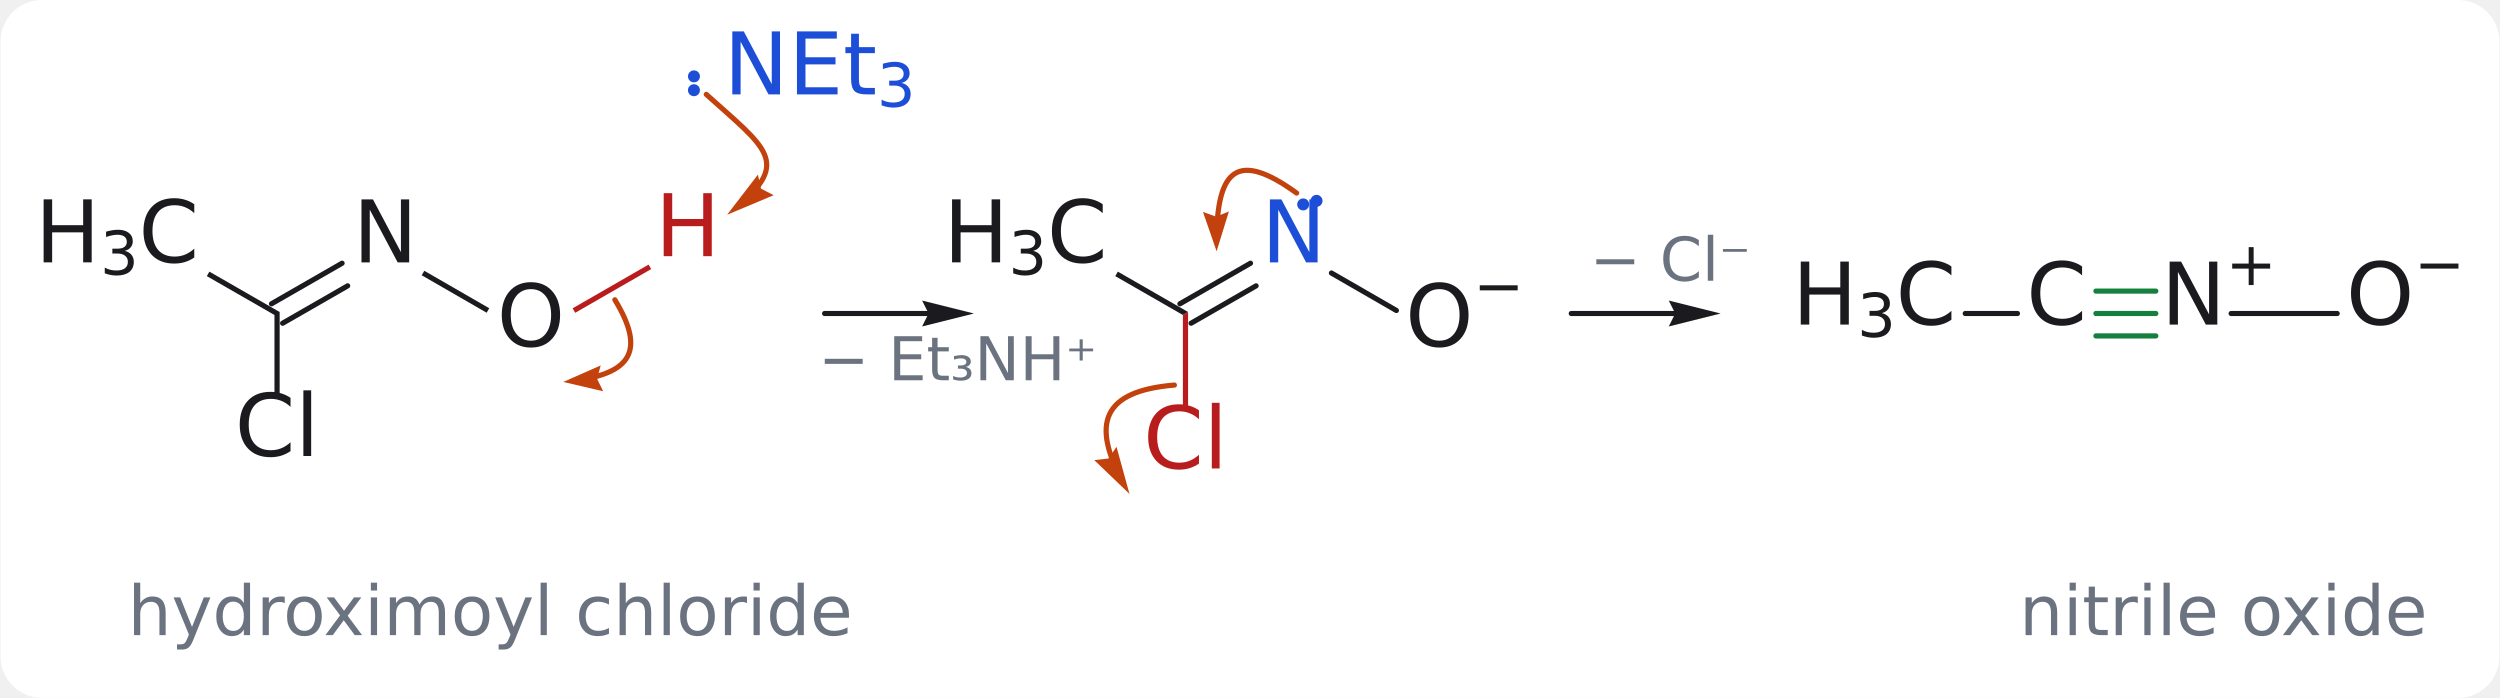
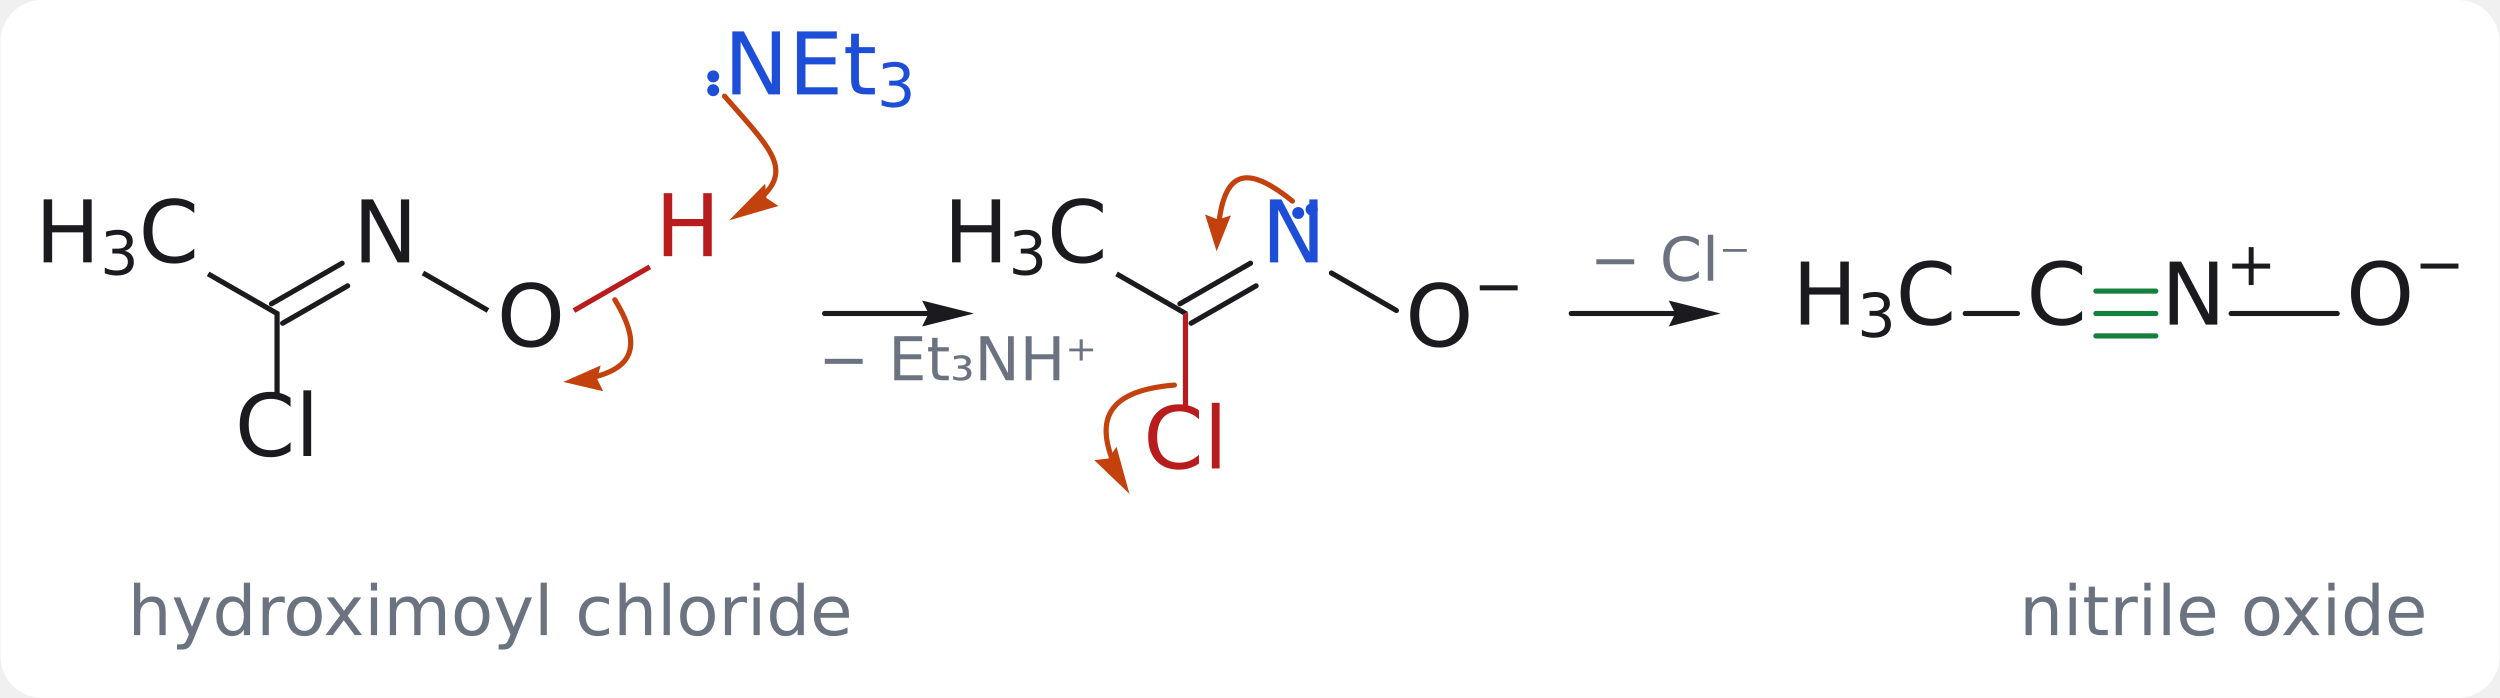
<svg xmlns="http://www.w3.org/2000/svg" viewBox="-93.311 -105.809 843.363 235.542" width="523" height="146">
  <style>.c-ink.fill{fill:#1b1b1f}.c-ink.stroke{stroke:#1b1b1f}.c-arrow.fill{fill:#c2410c}.c-arrow.stroke{stroke:#c2410c}.c-nu.fill{fill:#1d4ed8}.c-nu.stroke{stroke:#1d4ed8}.c-el.fill{fill:#b91c1c}.c-el.stroke{stroke:#b91c1c}.c-good.fill{fill:#15803d}.c-good.stroke{stroke:#15803d}.c-muted.fill{fill:#6b7280}.c-muted.stroke{stroke:#6b7280}.card{fill:#ffffff}@media (prefers-color-scheme: dark){.c-ink.fill{fill:#e6e6ea}.c-ink.stroke{stroke:#e6e6ea}.c-arrow.fill{fill:#ff9f5a}.c-arrow.stroke{stroke:#ff9f5a}.c-nu.fill{fill:#8ab4ff}.c-nu.stroke{stroke:#8ab4ff}.c-el.fill{fill:#ff8a8a}.c-el.stroke{stroke:#ff8a8a}.c-good.fill{fill:#6ee7a0}.c-good.stroke{stroke:#6ee7a0}.c-muted.fill{fill:#9ca3af}.c-muted.stroke{stroke:#9ca3af}.card{fill:#1e1e1e}}</style>
  <rect class="card" x="-93.311" y="-105.809" width="843.363" height="235.542" rx="14" />
  <line class="c-ink stroke" x1="-1.884" y1="-3.277" x2="21.943" y2="-16.971" stroke-width="1.75" stroke-linecap="round" />
  <line class="c-ink stroke" x1="1.884" y1="3.277" x2="23.827" y2="-9.334" stroke-width="1.75" stroke-linecap="round" />
  <line class="c-ink stroke" x1="304.716" y1="-3.277" x2="328.543" y2="-16.971" stroke-width="1.75" stroke-linecap="round" />
  <line class="c-ink stroke" x1="308.484" y1="3.277" x2="330.427" y2="-9.334" stroke-width="1.75" stroke-linecap="round" />
  <line class="c-ink stroke" x1="355.853" y1="-13.666" x2="377.772" y2="-1.02" stroke-width="1.75" stroke-linecap="round" />
  <path class="c-good stroke" d="M613.869 -7.56 L634.087 -7.56 " fill="none" stroke-width="1.75" stroke-linecap="round" stroke-linejoin="round" />
  <path class="c-good stroke" d="M613.869 0 L634.087 0 " fill="none" stroke-width="1.75" stroke-linecap="round" stroke-linejoin="round" />
  <path class="c-good stroke" d="M613.869 7.56 L634.087 7.56 " fill="none" stroke-width="1.75" stroke-linecap="round" stroke-linejoin="round" />
  <line class="c-ink stroke" x1="659.513" y1="0" x2="695.292" y2="0" stroke-width="1.75" stroke-linecap="round" />
  <line class="c-ink stroke" x1="587.388" y1="0" x2="569.769" y2="0" stroke-width="1.75" stroke-linecap="round" />
  <path class="c-ink fill stroke" d="M48.816 -12.908 L70.735 -0.262 L71.61 -1.778 L49.69 -14.423 Z M0.875 -0.506 L-22.835 -14.133 L-23.707 -12.616 L-0.875 0.506 Z M-0.875 0.506 L-0.875 28.66 L0.875 28.66 L0.875 -0.506 Z M307.475 -0.506 L283.765 -14.133 L282.893 -12.616 L305.725 0.506 Z " stroke-width="0" stroke-linecap="round" stroke-linejoin="round" />
  <path class="c-el fill stroke" d="M100.624 -0.239 L126.266 -14.994 L125.394 -16.511 L99.751 -1.756 Z M305.725 0.506 L305.725 32.86 L307.475 32.86 L307.475 -0.506 Z " stroke-width="0" stroke-linecap="round" stroke-linejoin="round" />
-   <text class="c-ink fill" xml:space="preserve" x="25.631" y="-37.442" font-family="DejaVu Sans" font-size="29.167" font-weight="normal" font-style="normal" text-decoration="none" dominant-baseline="text-before-edge">N</text>
-   <text class="c-ink fill" xml:space="preserve" x="74.201" y="-9.106" font-family="DejaVu Sans" font-size="29.167" font-weight="normal" font-style="normal" text-decoration="none" dominant-baseline="text-before-edge">O</text>
-   <text class="c-ink fill" xml:space="preserve" x="-81.644" y="-37.456" font-family="DejaVu Sans" font-size="29.167" font-weight="normal" font-style="normal" text-decoration="none" dominant-baseline="text-before-edge">H</text>
-   <text class="c-ink fill" xml:space="preserve" x="-59.712" y="-27.248" font-family="DejaVu Sans" font-size="20.417" font-weight="normal" font-style="normal" text-decoration="none" dominant-baseline="text-before-edge">3</text>
-   <text class="c-ink fill" xml:space="preserve" x="-46.723" y="-37.456" font-family="DejaVu Sans" font-size="29.167" font-weight="normal" font-style="normal" text-decoration="none" dominant-baseline="text-before-edge">C</text>
-   <text class="c-ink fill" xml:space="preserve" x="-14.234" y="27.9" font-family="DejaVu Sans" font-size="29.167" font-weight="normal" font-style="normal" text-decoration="none" dominant-baseline="text-before-edge">Cl</text>
-   <text class="c-el fill" xml:space="preserve" x="127.634" y="-39.542" font-family="DejaVu Sans" font-size="29.167" font-weight="normal" font-style="normal" text-decoration="none" dominant-baseline="text-before-edge">H</text>
-   <text class="c-nu fill" xml:space="preserve" x="150.791" y="-94.142" font-family="DejaVu Sans" font-size="29.167" font-weight="normal" font-style="normal" text-decoration="none" dominant-baseline="text-before-edge">NEt</text>
-   <text class="c-nu fill" xml:space="preserve" x="202.474" y="-83.934" font-family="DejaVu Sans" font-size="20.417" font-weight="normal" font-style="normal" text-decoration="none" dominant-baseline="text-before-edge">3</text>
-   <path class="c-nu fill stroke" d="M140.7 -78.867 C140.056 -78.867 139.533 -79.389 139.533 -80.033 C139.533 -80.678 140.056 -81.2 140.7 -81.2 C141.344 -81.2 141.867 -80.678 141.867 -80.033 C141.867 -79.389 141.344 -78.867 140.7 -78.867 Z " stroke-width="1.75" stroke-linecap="round" stroke-linejoin="round" />
-   <path class="c-nu fill stroke" d="M140.7 -74.2 C140.056 -74.2 139.533 -74.722 139.533 -75.367 C139.533 -76.011 140.056 -76.533 140.7 -76.533 C141.344 -76.533 141.867 -76.011 141.867 -75.367 C141.867 -74.722 141.344 -74.2 140.7 -74.2 Z " stroke-width="1.75" stroke-linecap="round" stroke-linejoin="round" />
-   <text class="c-nu fill" xml:space="preserve" x="332.231" y="-37.442" font-family="DejaVu Sans" font-size="29.167" font-weight="normal" font-style="normal" text-decoration="none" dominant-baseline="text-before-edge">N</text>
-   <path class="c-nu fill stroke" d="M347.448 -37.119 C347.615 -36.496 347.246 -35.857 346.623 -35.69 C346.001 -35.523 345.361 -35.892 345.195 -36.515 C345.028 -37.137 345.397 -37.777 346.019 -37.944 C346.642 -38.111 347.282 -37.741 347.448 -37.119 Z " stroke-width="1.75" stroke-linecap="round" stroke-linejoin="round" />
-   <path class="c-nu fill stroke" d="M351.956 -38.327 C352.123 -37.704 351.753 -37.065 351.131 -36.898 C350.509 -36.731 349.869 -37.1 349.702 -37.723 C349.535 -38.345 349.905 -38.985 350.527 -39.152 C351.149 -39.318 351.789 -38.949 351.956 -38.327 Z " stroke-width="1.75" stroke-linecap="round" stroke-linejoin="round" />
-   <text class="c-ink fill" xml:space="preserve" x="380.801" y="-9.106" font-family="DejaVu Sans" font-size="29.167" font-weight="normal" font-style="normal" text-decoration="none" dominant-baseline="text-before-edge">O</text>
-   <text class="c-ink fill" xml:space="preserve" x="403.759" y="-16.398" font-family="DejaVu Sans" font-size="20.417" font-weight="normal" font-style="normal" text-decoration="none" dominant-baseline="text-before-edge">−</text>
-   <text class="c-ink fill" xml:space="preserve" x="224.956" y="-37.456" font-family="DejaVu Sans" font-size="29.167" font-weight="normal" font-style="normal" text-decoration="none" dominant-baseline="text-before-edge">H</text>
-   <text class="c-ink fill" xml:space="preserve" x="246.888" y="-27.248" font-family="DejaVu Sans" font-size="20.417" font-weight="normal" font-style="normal" text-decoration="none" dominant-baseline="text-before-edge">3</text>
-   <text class="c-ink fill" xml:space="preserve" x="259.877" y="-37.456" font-family="DejaVu Sans" font-size="29.167" font-weight="normal" font-style="normal" text-decoration="none" dominant-baseline="text-before-edge">C</text>
-   <text class="c-el fill" xml:space="preserve" x="292.366" y="32.1" font-family="DejaVu Sans" font-size="29.167" font-weight="normal" font-style="normal" text-decoration="none" dominant-baseline="text-before-edge">Cl</text>
-   <text class="c-ink fill" xml:space="preserve" x="590.417" y="-16.456" font-family="DejaVu Sans" font-size="29.167" font-weight="normal" font-style="normal" text-decoration="none" dominant-baseline="text-before-edge">C</text>
-   <text class="c-ink fill" xml:space="preserve" x="635.891" y="-16.442" font-family="DejaVu Sans" font-size="29.167" font-weight="normal" font-style="normal" text-decoration="none" dominant-baseline="text-before-edge">N</text>
-   <text class="c-ink fill" xml:space="preserve" x="657.709" y="-23.734" font-family="DejaVu Sans" font-size="20.417" font-weight="normal" font-style="normal" text-decoration="none" dominant-baseline="text-before-edge">+</text>
-   <text class="c-ink fill" xml:space="preserve" x="698.321" y="-16.456" font-family="DejaVu Sans" font-size="29.167" font-weight="normal" font-style="normal" text-decoration="none" dominant-baseline="text-before-edge">O</text>
-   <text class="c-ink fill" xml:space="preserve" x="721.279" y="-23.748" font-family="DejaVu Sans" font-size="20.417" font-weight="normal" font-style="normal" text-decoration="none" dominant-baseline="text-before-edge">−</text>
-   <text class="c-ink fill" xml:space="preserve" x="511.396" y="-16.456" font-family="DejaVu Sans" font-size="29.167" font-weight="normal" font-style="normal" text-decoration="none" dominant-baseline="text-before-edge">H</text>
-   <text class="c-ink fill" xml:space="preserve" x="533.328" y="-6.248" font-family="DejaVu Sans" font-size="20.417" font-weight="normal" font-style="normal" text-decoration="none" dominant-baseline="text-before-edge">3</text>
-   <text class="c-ink fill" xml:space="preserve" x="546.317" y="-16.456" font-family="DejaVu Sans" font-size="29.167" font-weight="normal" font-style="normal" text-decoration="none" dominant-baseline="text-before-edge">C</text>
+   <text class="c-ink fill" xml:space="preserve" x="25.631" y="-37.442" font-family="DejaVu Sans, Noto Sans CJK KR, Noto Sans CJK JP, sans-serif" font-size="29.167" font-weight="normal" font-style="normal" text-decoration="none" dominant-baseline="text-before-edge">N</text>
+   <text class="c-ink fill" xml:space="preserve" x="74.201" y="-9.106" font-family="DejaVu Sans, Noto Sans CJK KR, Noto Sans CJK JP, sans-serif" font-size="29.167" font-weight="normal" font-style="normal" text-decoration="none" dominant-baseline="text-before-edge">O</text>
+   <text class="c-ink fill" xml:space="preserve" x="-81.644" y="-37.456" font-family="DejaVu Sans, Noto Sans CJK KR, Noto Sans CJK JP, sans-serif" font-size="29.167" font-weight="normal" font-style="normal" text-decoration="none" dominant-baseline="text-before-edge">H</text>
+   <text class="c-ink fill" xml:space="preserve" x="-59.712" y="-27.248" font-family="DejaVu Sans, Noto Sans CJK KR, Noto Sans CJK JP, sans-serif" font-size="20.417" font-weight="normal" font-style="normal" text-decoration="none" dominant-baseline="text-before-edge">3</text>
+   <text class="c-ink fill" xml:space="preserve" x="-46.723" y="-37.456" font-family="DejaVu Sans, Noto Sans CJK KR, Noto Sans CJK JP, sans-serif" font-size="29.167" font-weight="normal" font-style="normal" text-decoration="none" dominant-baseline="text-before-edge">C</text>
+   <text class="c-ink fill" xml:space="preserve" x="-14.234" y="27.9" font-family="DejaVu Sans, Noto Sans CJK KR, Noto Sans CJK JP, sans-serif" font-size="29.167" font-weight="normal" font-style="normal" text-decoration="none" dominant-baseline="text-before-edge">Cl</text>
+   <text class="c-el fill" xml:space="preserve" x="127.634" y="-39.542" font-family="DejaVu Sans, Noto Sans CJK KR, Noto Sans CJK JP, sans-serif" font-size="29.167" font-weight="normal" font-style="normal" text-decoration="none" dominant-baseline="text-before-edge">H</text>
+   <text class="c-nu fill" xml:space="preserve" x="150.791" y="-94.142" font-family="DejaVu Sans, Noto Sans CJK KR, Noto Sans CJK JP, sans-serif" font-size="29.167" font-weight="normal" font-style="normal" text-decoration="none" dominant-baseline="text-before-edge">NEt</text>
+   <text class="c-nu fill" xml:space="preserve" x="202.474" y="-83.934" font-family="DejaVu Sans, Noto Sans CJK KR, Noto Sans CJK JP, sans-serif" font-size="20.417" font-weight="normal" font-style="normal" text-decoration="none" dominant-baseline="text-before-edge">3</text>
+   <path class="c-nu fill stroke" d="M147.2 -78.867 C146.556 -78.867 146.033 -79.389 146.033 -80.033 C146.033 -80.678 146.556 -81.2 147.2 -81.2 C147.844 -81.2 148.367 -80.678 148.367 -80.033 C148.367 -79.389 147.844 -78.867 147.2 -78.867 Z " stroke-width="1.75" stroke-linecap="round" stroke-linejoin="round" />
+   <path class="c-nu fill stroke" d="M147.2 -74.2 C146.556 -74.2 146.033 -74.722 146.033 -75.367 C146.033 -76.011 146.556 -76.533 147.2 -76.533 C147.844 -76.533 148.367 -76.011 148.367 -75.367 C148.367 -74.722 147.844 -74.2 147.2 -74.2 Z " stroke-width="1.75" stroke-linecap="round" stroke-linejoin="round" />
+   <text class="c-nu fill" xml:space="preserve" x="332.231" y="-37.442" font-family="DejaVu Sans, Noto Sans CJK KR, Noto Sans CJK JP, sans-serif" font-size="29.167" font-weight="normal" font-style="normal" text-decoration="none" dominant-baseline="text-before-edge">N</text>
+   <path class="c-nu fill stroke" d="M345.766 -34.221 C345.933 -33.599 345.563 -32.959 344.941 -32.792 C344.319 -32.625 343.679 -32.995 343.512 -33.617 C343.345 -34.239 343.715 -34.879 344.337 -35.046 C344.959 -35.213 345.599 -34.843 345.766 -34.221 Z " stroke-width="1.75" stroke-linecap="round" stroke-linejoin="round" />
+   <path class="c-nu fill stroke" d="M350.274 -35.429 C350.44 -34.806 350.071 -34.167 349.449 -34 C348.826 -33.833 348.187 -34.203 348.02 -34.825 C347.853 -35.447 348.222 -36.087 348.845 -36.254 C349.467 -36.421 350.107 -36.051 350.274 -35.429 Z " stroke-width="1.75" stroke-linecap="round" stroke-linejoin="round" />
+   <text class="c-ink fill" xml:space="preserve" x="380.801" y="-9.106" font-family="DejaVu Sans, Noto Sans CJK KR, Noto Sans CJK JP, sans-serif" font-size="29.167" font-weight="normal" font-style="normal" text-decoration="none" dominant-baseline="text-before-edge">O</text>
+   <text class="c-ink fill" xml:space="preserve" x="403.759" y="-16.398" font-family="DejaVu Sans, Noto Sans CJK KR, Noto Sans CJK JP, sans-serif" font-size="20.417" font-weight="normal" font-style="normal" text-decoration="none" dominant-baseline="text-before-edge">−</text>
+   <text class="c-ink fill" xml:space="preserve" x="224.956" y="-37.456" font-family="DejaVu Sans, Noto Sans CJK KR, Noto Sans CJK JP, sans-serif" font-size="29.167" font-weight="normal" font-style="normal" text-decoration="none" dominant-baseline="text-before-edge">H</text>
+   <text class="c-ink fill" xml:space="preserve" x="246.888" y="-27.248" font-family="DejaVu Sans, Noto Sans CJK KR, Noto Sans CJK JP, sans-serif" font-size="20.417" font-weight="normal" font-style="normal" text-decoration="none" dominant-baseline="text-before-edge">3</text>
+   <text class="c-ink fill" xml:space="preserve" x="259.877" y="-37.456" font-family="DejaVu Sans, Noto Sans CJK KR, Noto Sans CJK JP, sans-serif" font-size="29.167" font-weight="normal" font-style="normal" text-decoration="none" dominant-baseline="text-before-edge">C</text>
+   <text class="c-el fill" xml:space="preserve" x="292.366" y="32.1" font-family="DejaVu Sans, Noto Sans CJK KR, Noto Sans CJK JP, sans-serif" font-size="29.167" font-weight="normal" font-style="normal" text-decoration="none" dominant-baseline="text-before-edge">Cl</text>
+   <text class="c-ink fill" xml:space="preserve" x="590.417" y="-16.456" font-family="DejaVu Sans, Noto Sans CJK KR, Noto Sans CJK JP, sans-serif" font-size="29.167" font-weight="normal" font-style="normal" text-decoration="none" dominant-baseline="text-before-edge">C</text>
+   <text class="c-ink fill" xml:space="preserve" x="635.891" y="-16.442" font-family="DejaVu Sans, Noto Sans CJK KR, Noto Sans CJK JP, sans-serif" font-size="29.167" font-weight="normal" font-style="normal" text-decoration="none" dominant-baseline="text-before-edge">N</text>
+   <text class="c-ink fill" xml:space="preserve" x="657.709" y="-23.734" font-family="DejaVu Sans, Noto Sans CJK KR, Noto Sans CJK JP, sans-serif" font-size="20.417" font-weight="normal" font-style="normal" text-decoration="none" dominant-baseline="text-before-edge">+</text>
+   <text class="c-ink fill" xml:space="preserve" x="698.321" y="-16.456" font-family="DejaVu Sans, Noto Sans CJK KR, Noto Sans CJK JP, sans-serif" font-size="29.167" font-weight="normal" font-style="normal" text-decoration="none" dominant-baseline="text-before-edge">O</text>
+   <text class="c-ink fill" xml:space="preserve" x="721.279" y="-23.748" font-family="DejaVu Sans, Noto Sans CJK KR, Noto Sans CJK JP, sans-serif" font-size="20.417" font-weight="normal" font-style="normal" text-decoration="none" dominant-baseline="text-before-edge">−</text>
+   <text class="c-ink fill" xml:space="preserve" x="511.396" y="-16.456" font-family="DejaVu Sans, Noto Sans CJK KR, Noto Sans CJK JP, sans-serif" font-size="29.167" font-weight="normal" font-style="normal" text-decoration="none" dominant-baseline="text-before-edge">H</text>
+   <text class="c-ink fill" xml:space="preserve" x="533.328" y="-6.248" font-family="DejaVu Sans, Noto Sans CJK KR, Noto Sans CJK JP, sans-serif" font-size="20.417" font-weight="normal" font-style="normal" text-decoration="none" dominant-baseline="text-before-edge">3</text>
+   <text class="c-ink fill" xml:space="preserve" x="546.317" y="-16.456" font-family="DejaVu Sans, Noto Sans CJK KR, Noto Sans CJK JP, sans-serif" font-size="29.167" font-weight="normal" font-style="normal" text-decoration="none" dominant-baseline="text-before-edge">C</text>
  <path class="c-ink stroke" d="M184.8 0 L230.825 0 " fill="none" stroke-width="1.75" stroke-linecap="round" stroke-linejoin="round" />
  <path class="c-ink fill stroke" d="M235.2 0 L217.7 -4.375 L219.887 0 L217.7 4.375 Z " stroke-width="0" stroke-linecap="round" stroke-linejoin="round" />
  <path class="c-ink stroke" d="M436.8 0 L482.825 0 " fill="none" stroke-width="1.75" stroke-linecap="round" stroke-linejoin="round" />
  <path class="c-ink fill stroke" d="M487.2 0 L469.7 -4.375 L471.887 0 L469.7 4.375 Z " stroke-width="0" stroke-linecap="round" stroke-linejoin="round" />
-   <path class="c-arrow stroke" d="M144.864 -73.95 C164.849 -55.95 173.477 -51.204 155.314 -36.071 " fill="none" stroke-width="1.75" stroke-linecap="round" stroke-linejoin="round" />
-   <path class="c-arrow fill stroke" d="M151.896 -33.34 L167.626 -39.933 L163.324 -42.142 L162.287 -46.866 Z " stroke-width="0" stroke-linecap="round" stroke-linejoin="round" />
+   <path class="c-arrow stroke" d="M151.021 -73.342 C168.973 -52.867 176.467 -46.85 156.296 -33.76 " fill="none" stroke-width="1.75" stroke-linecap="round" stroke-linejoin="round" />
+   <path class="c-arrow fill stroke" d="M152.579 -31.451 L169.218 -36.295 L165.175 -38.976 L164.73 -43.807 Z " stroke-width="0" stroke-linecap="round" stroke-linejoin="round" />
  <path class="c-arrow stroke" d="M114.01 -4.625 C124.555 12.684 119.198 20.014 100.947 22.595 " fill="none" stroke-width="1.75" stroke-linecap="round" stroke-linejoin="round" />
  <path class="c-arrow fill stroke" d="M96.6 23.1 L110.047 26.232 L108.008 22.029 L109.229 17.52 Z " stroke-width="0" stroke-linecap="round" stroke-linejoin="round" />
-   <path class="c-arrow stroke" d="M344.108 -40.653 C323.899 -55.273 317.386 -48.376 317.087 -25.376 " fill="none" stroke-width="1.75" stroke-linecap="round" stroke-linejoin="round" />
-   <path class="c-arrow fill stroke" d="M317.1 -21 L321.244 -34.434 L316.899 -32.689 L312.496 -34.283 Z " stroke-width="0" stroke-linecap="round" stroke-linejoin="round" />
+   <path class="c-arrow stroke" d="M342.688 -37.931 C324.924 -52.327 318.782 -46.267 317.33 -25.37 " fill="none" stroke-width="1.75" stroke-linecap="round" stroke-linejoin="round" />
+   <path class="c-arrow fill stroke" d="M317.1 -21 L321.933 -33.1 L317.503 -31.731 L313.189 -33.428 Z " stroke-width="0" stroke-linecap="round" stroke-linejoin="round" />
  <path class="c-arrow stroke" d="M302.85 24.15 C278.46 26.193 274.777 37.176 285.536 57.096 " fill="none" stroke-width="1.75" stroke-linecap="round" stroke-linejoin="round" />
  <path class="c-arrow fill stroke" d="M287.7 60.9 L283.322 45.001 L280.581 48.947 L275.805 49.478 Z " stroke-width="0" stroke-linecap="round" stroke-linejoin="round" />
-   <text class="c-muted fill" xml:space="preserve" x="182.7" y="8.4" font-family="DejaVu Sans" font-size="20.417" font-weight="normal" font-style="normal" text-decoration="none" dominant-baseline="text-before-edge">− Et₃NH⁺</text>
-   <text class="c-muted fill" xml:space="preserve" x="443.1" y="-25.2" font-family="DejaVu Sans" font-size="20.417" font-weight="normal" font-style="normal" text-decoration="none" dominant-baseline="text-before-edge">− Cl⁻</text>
-   <text class="c-muted fill" xml:space="preserve" x="-50.4" y="92.4" font-family="DejaVu Sans" font-size="23.333" font-weight="normal" font-style="normal" text-decoration="none" dominant-baseline="text-before-edge">hydroximoyl chloride</text>
-   <text class="c-muted fill" xml:space="preserve" x="588" y="92.4" font-family="DejaVu Sans" font-size="23.333" font-weight="normal" font-style="normal" text-decoration="none" dominant-baseline="text-before-edge">nitrile oxide</text>
+   <text class="c-muted fill" xml:space="preserve" x="182.7" y="8.4" font-family="DejaVu Sans, Noto Sans CJK KR, Noto Sans CJK JP, sans-serif" font-size="20.417" font-weight="normal" font-style="normal" text-decoration="none" dominant-baseline="text-before-edge">− Et₃NH⁺</text>
+   <text class="c-muted fill" xml:space="preserve" x="443.1" y="-25.2" font-family="DejaVu Sans, Noto Sans CJK KR, Noto Sans CJK JP, sans-serif" font-size="20.417" font-weight="normal" font-style="normal" text-decoration="none" dominant-baseline="text-before-edge">− Cl⁻</text>
+   <text class="c-muted fill" xml:space="preserve" x="-50.4" y="92.4" font-family="DejaVu Sans, Noto Sans CJK KR, Noto Sans CJK JP, sans-serif" font-size="23.333" font-weight="normal" font-style="normal" text-decoration="none" dominant-baseline="text-before-edge">hydroximoyl chloride</text>
+   <text class="c-muted fill" xml:space="preserve" x="588" y="92.4" font-family="DejaVu Sans, Noto Sans CJK KR, Noto Sans CJK JP, sans-serif" font-size="23.333" font-weight="normal" font-style="normal" text-decoration="none" dominant-baseline="text-before-edge">nitrile oxide</text>
</svg>
